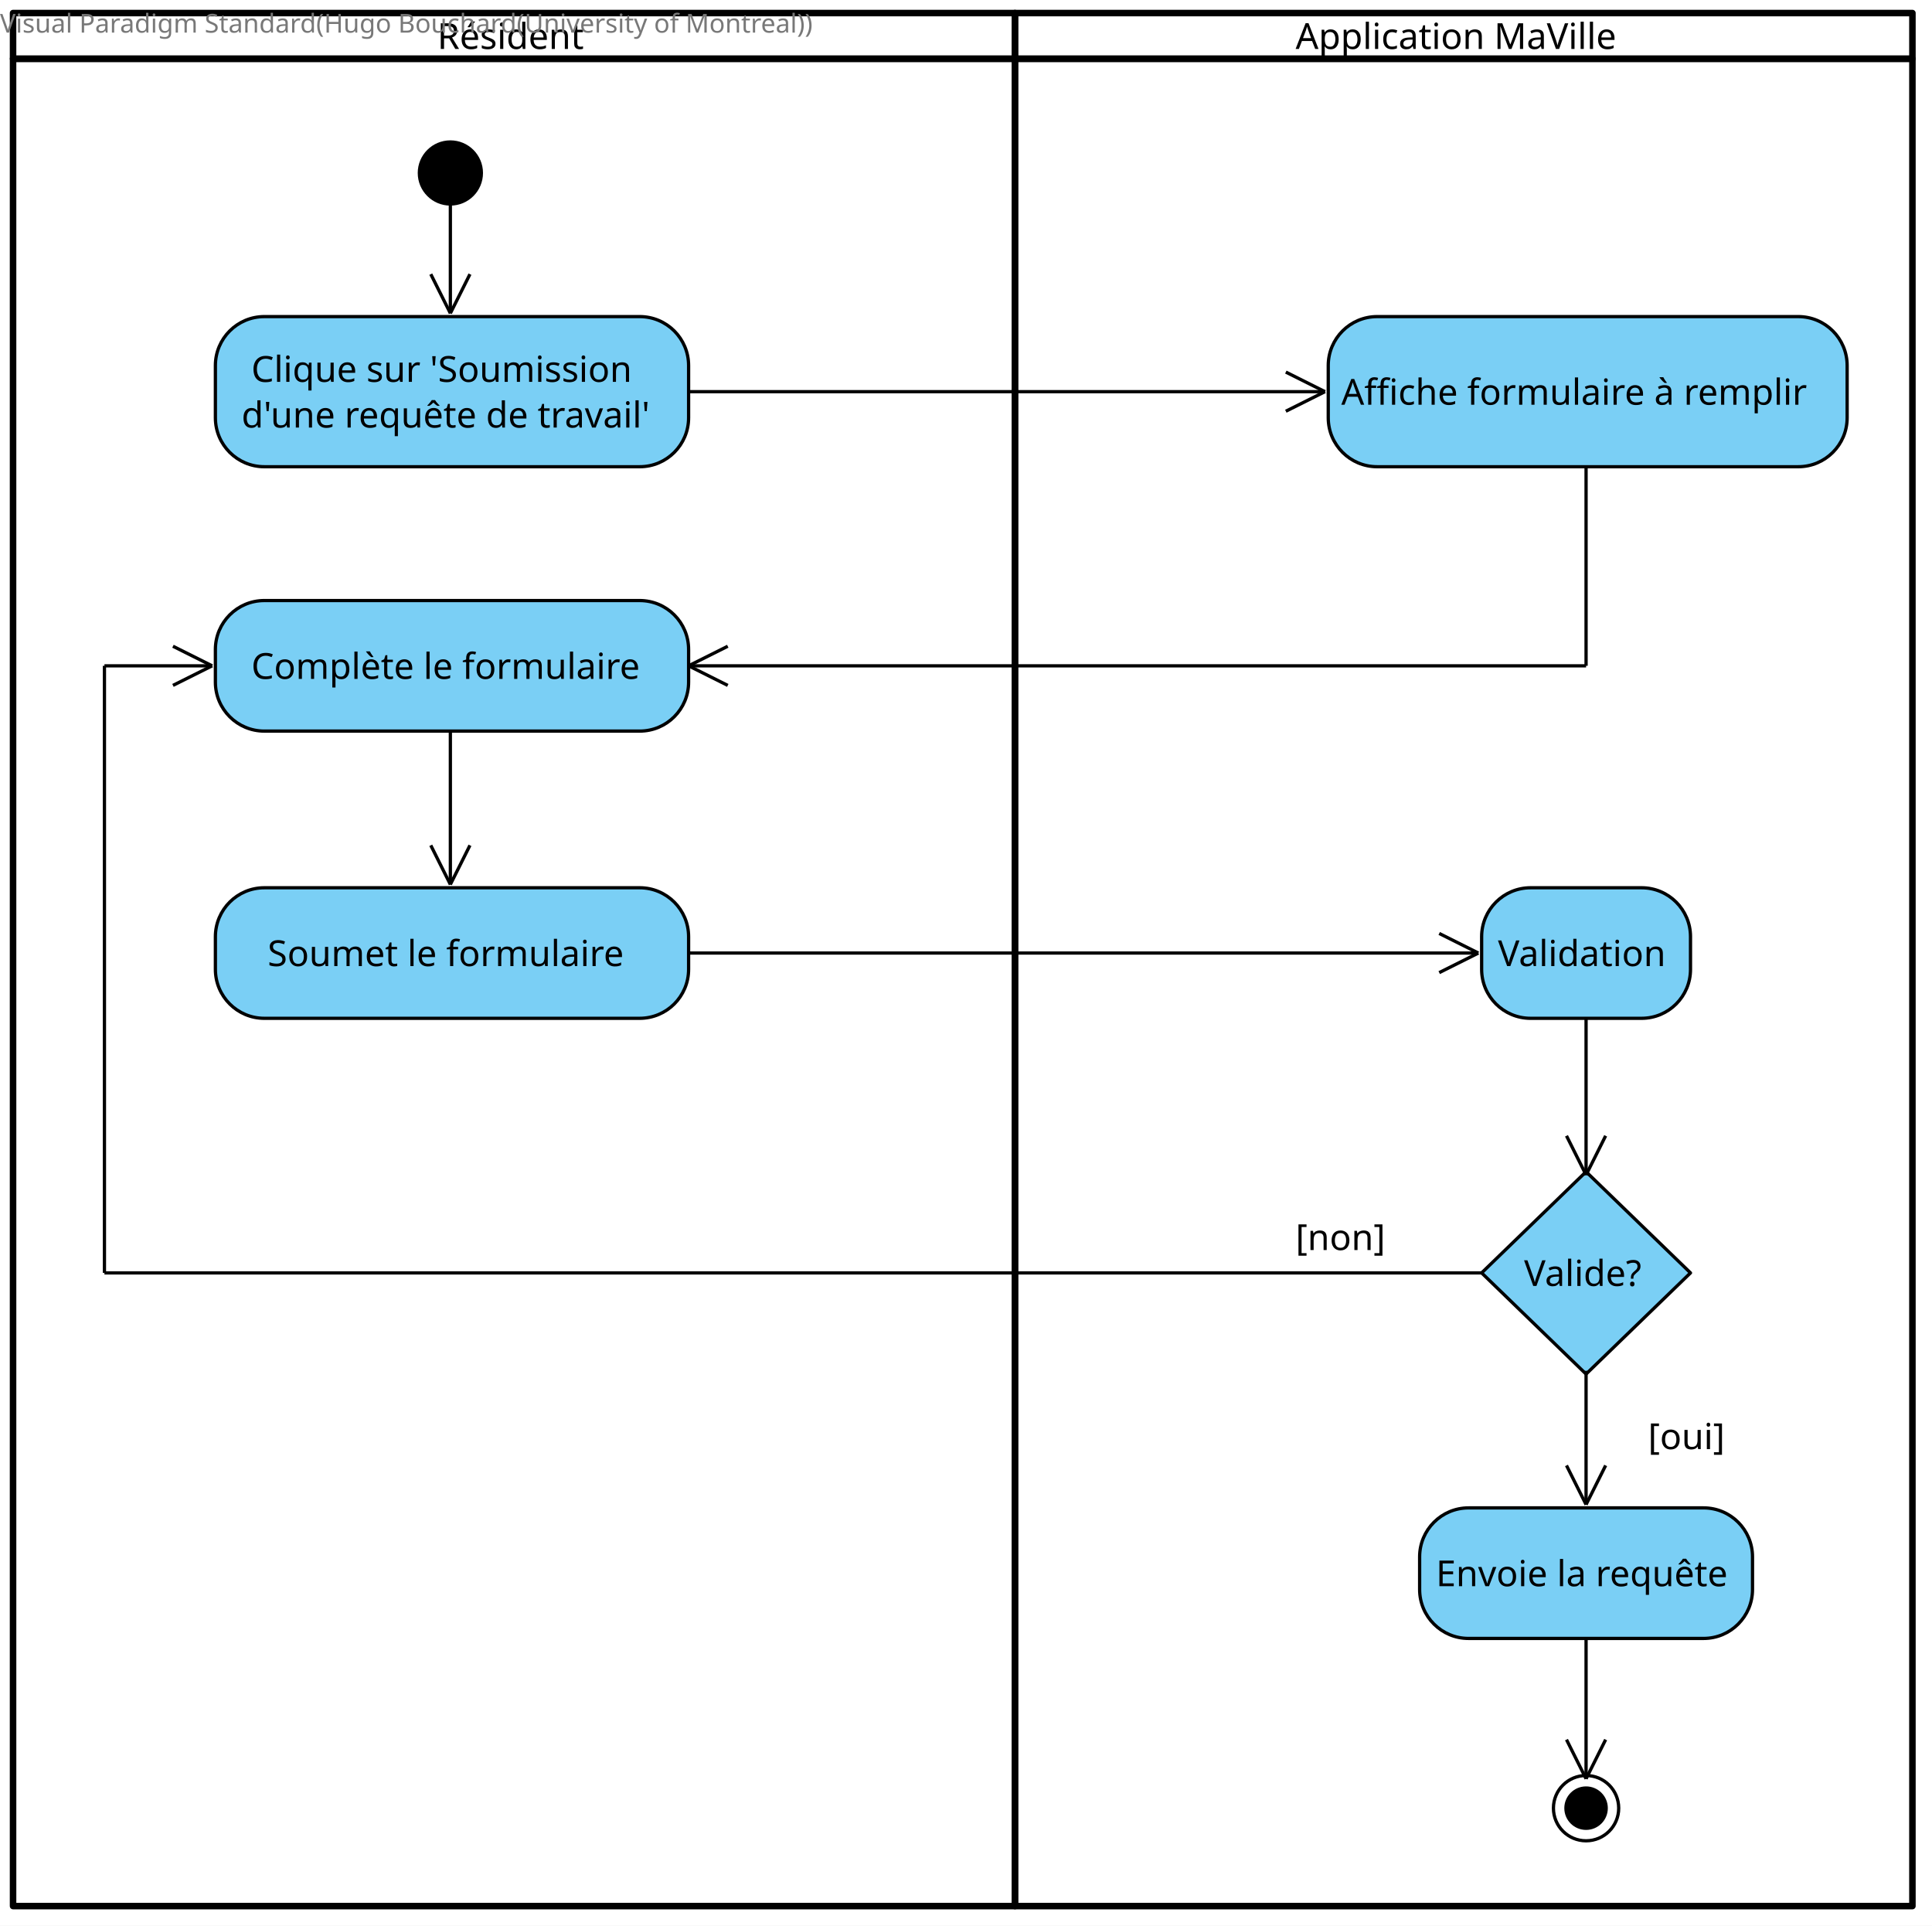
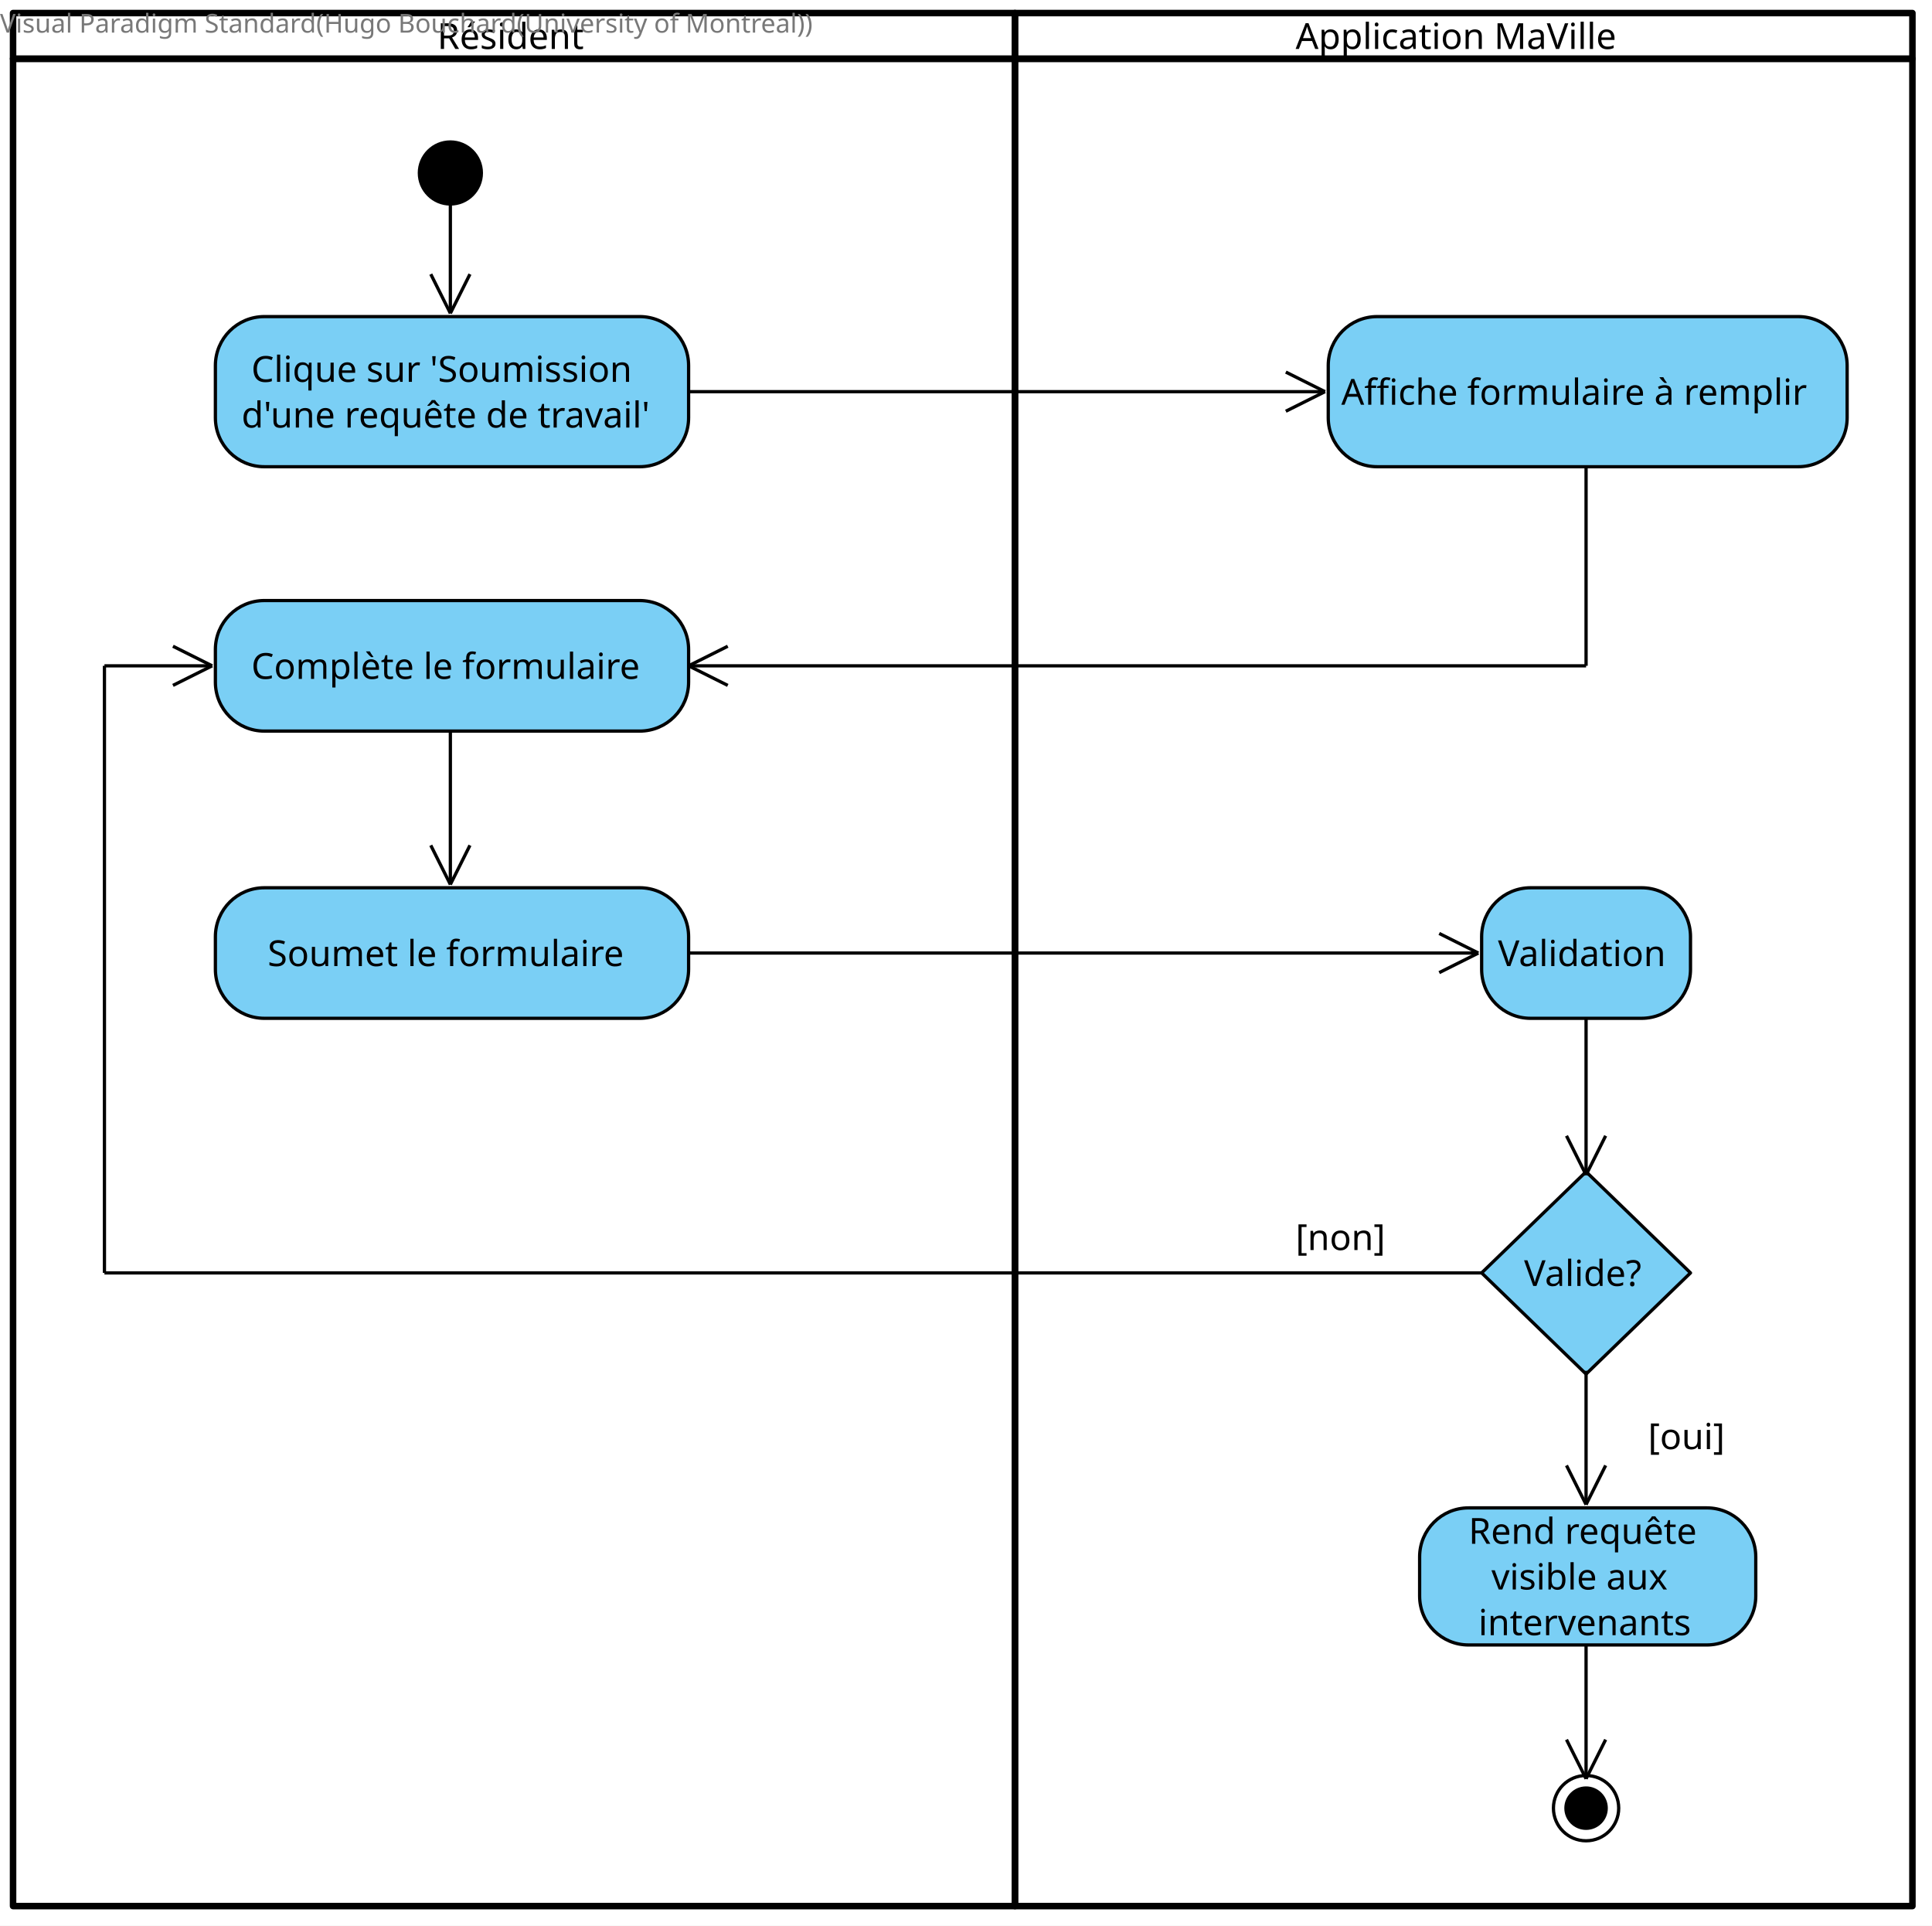
<svg xmlns="http://www.w3.org/2000/svg" fill-opacity="0" color-rendering="auto" color-interpolation="auto" text-rendering="auto" stroke="rgb(0,0,0)" stroke-linecap="square" width="592" stroke-miterlimit="10" shape-rendering="auto" stroke-opacity="0" fill="rgb(0,0,0)" stroke-dasharray="none" font-weight="normal" stroke-width="1" height="590" font-family="'Dialog'" font-style="normal" stroke-linejoin="miter" font-size="12px" stroke-dashoffset="0" image-rendering="auto">
  <defs id="genericDefs" />
  <g>
    <defs id="defs1">
      <clipPath clipPathUnits="userSpaceOnUse" id="clipPath1">
        <path d="M-8 -8 L594 -8 L594 592 L-8 592 L-8 -8 Z" />
      </clipPath>
      <clipPath clipPathUnits="userSpaceOnUse" id="clipPath2">
        <path d="M0 0 L0 578 L7 578 L7 0 Z" />
      </clipPath>
      <clipPath clipPathUnits="userSpaceOnUse" id="clipPath3">
        <path d="M-8 -8 L319 -8 L319 26 L-8 26 L-8 -8 Z" />
      </clipPath>
      <clipPath clipPathUnits="userSpaceOnUse" id="clipPath4">
        <path d="M0 0 L0 14 L307 14 L307 0 Z" />
      </clipPath>
      <clipPath clipPathUnits="userSpaceOnUse" id="clipPath5">
        <path d="M-8 -8 L319 -8 L319 578 L-8 578 L-8 -8 Z" />
      </clipPath>
      <clipPath clipPathUnits="userSpaceOnUse" id="clipPath6">
        <path d="M0 0 L0 566 L307 566 L307 0 Z" />
      </clipPath>
      <clipPath clipPathUnits="userSpaceOnUse" id="clipPath7">
        <path d="M-8 -8 L287 -8 L287 26 L-8 26 L-8 -8 Z" />
      </clipPath>
      <clipPath clipPathUnits="userSpaceOnUse" id="clipPath8">
        <path d="M0 0 L0 14 L275 14 L275 0 Z" />
      </clipPath>
      <clipPath clipPathUnits="userSpaceOnUse" id="clipPath9">
        <path d="M-8 -8 L287 -8 L287 578 L-8 578 L-8 -8 Z" />
      </clipPath>
      <clipPath clipPathUnits="userSpaceOnUse" id="clipPath10">
        <path d="M0 0 L0 566 L275 566 L275 0 Z" />
      </clipPath>
      <clipPath clipPathUnits="userSpaceOnUse" id="clipPath11">
        <path d="M-7 -7 L51 -7 L51 31 L-7 31 L-7 -7 Z" />
      </clipPath>
      <clipPath clipPathUnits="userSpaceOnUse" id="clipPath12">
        <path d="M-7 -7 L156 -7 L156 57 L-7 57 L-7 -7 Z" />
      </clipPath>
      <clipPath clipPathUnits="userSpaceOnUse" id="clipPath13">
        <path d="M0 0 L0 46 L145 46 L145 0 Z" />
      </clipPath>
      <clipPath clipPathUnits="userSpaceOnUse" id="clipPath14">
        <path d="M-7 -7 L170 -7 L170 57 L-7 57 L-7 -7 Z" />
      </clipPath>
      <clipPath clipPathUnits="userSpaceOnUse" id="clipPath15">
        <path d="M0 0 L0 46 L159 46 L159 0 Z" />
      </clipPath>
      <clipPath clipPathUnits="userSpaceOnUse" id="clipPath16">
        <path d="M-7 -7 L156 -7 L156 51 L-7 51 L-7 -7 Z" />
      </clipPath>
      <clipPath clipPathUnits="userSpaceOnUse" id="clipPath17">
        <path d="M0 0 L0 40 L145 40 L145 0 Z" />
      </clipPath>
      <clipPath clipPathUnits="userSpaceOnUse" id="clipPath18">
        <path d="M-7 -7 L75 -7 L75 51 L-7 51 L-7 -7 Z" />
      </clipPath>
      <clipPath clipPathUnits="userSpaceOnUse" id="clipPath19">
        <path d="M0 0 L0 40 L64 40 L64 0 Z" />
      </clipPath>
      <clipPath clipPathUnits="userSpaceOnUse" id="clipPath20">
        <path d="M-7 -7 L75 -7 L75 73 L-7 73 L-7 -7 Z" />
      </clipPath>
      <clipPath clipPathUnits="userSpaceOnUse" id="clipPath21">
        <path d="M0 0 L0 62 L64 62 L64 0 Z" />
      </clipPath>
      <clipPath clipPathUnits="userSpaceOnUse" id="clipPath22">
-         <path d="M-7 -7 L113 -7 L113 51 L-7 51 L-7 -7 Z" />
+         <path d="M-7 -7 L114 -7 L114 53 L-7 53 L-7 -7 Z" />
      </clipPath>
      <clipPath clipPathUnits="userSpaceOnUse" id="clipPath23">
-         <path d="M0 0 L0 40 L102 40 L102 0 Z" />
+         <path d="M0 0 L0 42 L103 42 L103 0 Z" />
      </clipPath>
      <clipPath clipPathUnits="userSpaceOnUse" id="clipPath24">
        <path d="M-7 -7 L31 -7 L31 31 L-7 31 L-7 -7 Z" />
      </clipPath>
      <clipPath clipPathUnits="userSpaceOnUse" id="clipPath25">
        <path d="M0 0 L104 0 L104 138 L0 138 L0 0 Z" />
      </clipPath>
      <clipPath clipPathUnits="userSpaceOnUse" id="clipPath26">
        <path d="M0 0 L0 138 L104 138 L104 0 Z" />
      </clipPath>
      <clipPath clipPathUnits="userSpaceOnUse" id="clipPath27">
        <path d="M0 0 L299 0 L299 104 L0 104 L0 0 Z" />
      </clipPath>
      <clipPath clipPathUnits="userSpaceOnUse" id="clipPath28">
        <path d="M0 0 L0 104 L299 104 L299 0 Z" />
      </clipPath>
      <clipPath clipPathUnits="userSpaceOnUse" id="clipPath29">
        <path d="M0 0 L379 0 L379 165 L0 165 L0 0 Z" />
      </clipPath>
      <clipPath clipPathUnits="userSpaceOnUse" id="clipPath30">
        <path d="M0 0 L0 165 L379 165 L379 0 Z" />
      </clipPath>
      <clipPath clipPathUnits="userSpaceOnUse" id="clipPath31">
        <path d="M0 0 L104 0 L104 151 L0 151 L0 0 Z" />
      </clipPath>
      <clipPath clipPathUnits="userSpaceOnUse" id="clipPath32">
        <path d="M0 0 L0 151 L104 151 L104 0 Z" />
      </clipPath>
      <clipPath clipPathUnits="userSpaceOnUse" id="clipPath33">
        <path d="M0 0 L346 0 L346 104 L0 104 L0 0 Z" />
      </clipPath>
      <clipPath clipPathUnits="userSpaceOnUse" id="clipPath34">
        <path d="M0 0 L0 104 L346 104 L346 0 Z" />
      </clipPath>
      <clipPath clipPathUnits="userSpaceOnUse" id="clipPath35">
        <path d="M0 0 L104 0 L104 152 L0 152 L0 0 Z" />
      </clipPath>
      <clipPath clipPathUnits="userSpaceOnUse" id="clipPath36">
        <path d="M0 0 L0 152 L104 152 L104 0 Z" />
      </clipPath>
      <clipPath clipPathUnits="userSpaceOnUse" id="clipPath37">
        <path d="M0 0 L104 0 L104 145 L0 145 L0 0 Z" />
      </clipPath>
      <clipPath clipPathUnits="userSpaceOnUse" id="clipPath38">
        <path d="M103 63 L103 77 L59 77 L59 63 ZM0 0 L0 145 L104 145 L104 0 Z" />
      </clipPath>
      <clipPath clipPathUnits="userSpaceOnUse" id="clipPath39">
        <path d="M0 0 L526 0 L526 290 L0 290 L0 0 Z" />
      </clipPath>
      <clipPath clipPathUnits="userSpaceOnUse" id="clipPath40">
        <path d="M453 218 L453 232 L405 232 L405 218 ZM0 0 L0 290 L513 290 L513 279 L526 279 L526 0 Z" />
      </clipPath>
      <clipPath clipPathUnits="userSpaceOnUse" id="clipPath41">
-         <path d="M0 0 L104 0 L104 147 L0 147 L0 0 Z" />
+         <path d="M0 0 L0 145 L104 145 L104 0 Z" />
      </clipPath>
      <clipPath clipPathUnits="userSpaceOnUse" id="clipPath42">
-         <path d="M0 0 L0 147 L104 147 L104 0 Z" />
+         <path d="M-48 -14 L96 -14 L96 28 L-48 28 L-48 -14 Z" />
      </clipPath>
      <clipPath clipPathUnits="userSpaceOnUse" id="clipPath43">
-         <path d="M-48 -14 L96 -14 L96 28 L-48 28 L-48 -14 Z" />
-       </clipPath>
-       <clipPath clipPathUnits="userSpaceOnUse" id="clipPath44">
        <path d="M-44 -14 L88 -14 L88 28 L-44 28 L-44 -14 Z" />
      </clipPath>
    </defs>
    <g fill="white" text-rendering="geometricPrecision" fill-opacity="1" stroke-opacity="1" stroke="white">
      <rect x="0" width="592" height="590" y="0" stroke="none" />
    </g>
    <g fill-opacity="1" text-rendering="geometricPrecision" stroke="black" stroke-linecap="butt" transform="translate(4,4)" stroke-miterlimit="0" stroke-opacity="1" fill="black" stroke-width="2" font-family="sans-serif" stroke-linejoin="round" font-size="11px" image-rendering="optimizeQuality">
      <rect fill="none" x="0" width="307" height="14" y="0" clip-path="url(#clipPath3)" />
    </g>
    <g font-size="11px" transform="translate(4,4)" fill-opacity="1" fill="black" text-rendering="geometricPrecision" image-rendering="optimizeQuality" font-family="sans-serif" stroke="black" stroke-opacity="1">
      <text x="130" xml:space="preserve" y="11" clip-path="url(#clipPath4)" stroke="none">Résident</text>
    </g>
    <g fill-opacity="1" text-rendering="geometricPrecision" stroke="black" stroke-linecap="butt" transform="translate(4,18)" stroke-miterlimit="0" stroke-opacity="1" fill="black" stroke-width="2" font-family="sans-serif" stroke-linejoin="round" font-size="11px" image-rendering="optimizeQuality">
      <rect fill="none" x="0" width="307" height="566" y="0" clip-path="url(#clipPath5)" />
    </g>
    <g fill-opacity="1" text-rendering="geometricPrecision" stroke="black" stroke-linecap="butt" transform="translate(311,4)" stroke-miterlimit="0" stroke-opacity="1" fill="black" stroke-width="2" font-family="sans-serif" stroke-linejoin="round" font-size="11px" image-rendering="optimizeQuality">
      <rect fill="none" x="0" width="275" height="14" y="0" clip-path="url(#clipPath7)" />
    </g>
    <g font-size="11px" transform="translate(311,4)" fill-opacity="1" fill="black" text-rendering="geometricPrecision" image-rendering="optimizeQuality" font-family="sans-serif" stroke="black" stroke-opacity="1">
      <text x="86" xml:space="preserve" y="11" clip-path="url(#clipPath8)" stroke="none">Application MaVille</text>
    </g>
    <g fill-opacity="1" text-rendering="geometricPrecision" stroke="black" stroke-linecap="butt" transform="translate(311,18)" stroke-miterlimit="0" stroke-opacity="1" fill="black" stroke-width="2" font-family="sans-serif" stroke-linejoin="round" font-size="11px" image-rendering="optimizeQuality">
      <rect fill="none" x="0" width="275" height="566" y="0" clip-path="url(#clipPath9)" />
    </g>
    <g font-size="11px" transform="translate(118,43)" fill-opacity="1" fill="black" text-rendering="geometricPrecision" image-rendering="optimizeQuality" font-family="sans-serif" stroke="black" stroke-opacity="1">
      <circle r="10" clip-path="url(#clipPath11)" cx="20" cy="10" stroke="none" />
    </g>
    <g font-size="11px" transform="translate(66,97)" fill-opacity="1" fill="rgb(122,207,245)" text-rendering="geometricPrecision" image-rendering="optimizeQuality" font-family="sans-serif" stroke="rgb(122,207,245)" stroke-opacity="1">
      <rect x="0" y="0" clip-path="url(#clipPath12)" width="145" rx="15" ry="15" height="46" stroke="none" />
    </g>
    <g stroke-linecap="butt" font-size="11px" transform="translate(66,97)" fill-opacity="1" fill="black" text-rendering="geometricPrecision" image-rendering="optimizeQuality" font-family="sans-serif" stroke-linejoin="round" stroke="black" stroke-opacity="1" stroke-miterlimit="0">
      <rect x="0" y="0" clip-path="url(#clipPath12)" fill="none" width="145" rx="15" ry="15" height="46" />
    </g>
    <g font-size="11px" transform="translate(66,97)" fill-opacity="1" fill="black" text-rendering="geometricPrecision" image-rendering="optimizeQuality" font-family="sans-serif" stroke="black" stroke-opacity="1">
      <text x="11" xml:space="preserve" y="20" clip-path="url(#clipPath13)" stroke="none">Clique sur 'Soumission</text>
      <text x="8" xml:space="preserve" y="34" clip-path="url(#clipPath13)" stroke="none">d'une requête de travail'</text>
    </g>
    <g font-size="11px" transform="translate(407,97)" fill-opacity="1" fill="rgb(122,207,245)" text-rendering="geometricPrecision" image-rendering="optimizeQuality" font-family="sans-serif" stroke="rgb(122,207,245)" stroke-opacity="1">
      <rect x="0" y="0" clip-path="url(#clipPath14)" width="159" rx="15" ry="15" height="46" stroke="none" />
    </g>
    <g stroke-linecap="butt" font-size="11px" transform="translate(407,97)" fill-opacity="1" fill="black" text-rendering="geometricPrecision" image-rendering="optimizeQuality" font-family="sans-serif" stroke-linejoin="round" stroke="black" stroke-opacity="1" stroke-miterlimit="0">
      <rect x="0" y="0" clip-path="url(#clipPath14)" fill="none" width="159" rx="15" ry="15" height="46" />
    </g>
    <g font-size="11px" transform="translate(407,97)" fill-opacity="1" fill="black" text-rendering="geometricPrecision" image-rendering="optimizeQuality" font-family="sans-serif" stroke="black" stroke-opacity="1">
      <text x="4" xml:space="preserve" y="27" clip-path="url(#clipPath15)" stroke="none">Affiche formulaire à remplir</text>
    </g>
    <g font-size="11px" transform="translate(66,184)" fill-opacity="1" fill="rgb(122,207,245)" text-rendering="geometricPrecision" image-rendering="optimizeQuality" font-family="sans-serif" stroke="rgb(122,207,245)" stroke-opacity="1">
      <rect x="0" y="0" clip-path="url(#clipPath16)" width="145" rx="15" ry="15" height="40" stroke="none" />
    </g>
    <g stroke-linecap="butt" font-size="11px" transform="translate(66,184)" fill-opacity="1" fill="black" text-rendering="geometricPrecision" image-rendering="optimizeQuality" font-family="sans-serif" stroke-linejoin="round" stroke="black" stroke-opacity="1" stroke-miterlimit="0">
      <rect x="0" y="0" clip-path="url(#clipPath16)" fill="none" width="145" rx="15" ry="15" height="40" />
    </g>
    <g font-size="11px" transform="translate(66,184)" fill-opacity="1" fill="black" text-rendering="geometricPrecision" image-rendering="optimizeQuality" font-family="sans-serif" stroke="black" stroke-opacity="1">
      <text x="11" xml:space="preserve" y="24" clip-path="url(#clipPath17)" stroke="none">Complète le formulaire</text>
    </g>
    <g font-size="11px" transform="translate(66,272)" fill-opacity="1" fill="rgb(122,207,245)" text-rendering="geometricPrecision" image-rendering="optimizeQuality" font-family="sans-serif" stroke="rgb(122,207,245)" stroke-opacity="1">
      <rect x="0" y="0" clip-path="url(#clipPath16)" width="145" rx="15" ry="15" height="40" stroke="none" />
    </g>
    <g stroke-linecap="butt" font-size="11px" transform="translate(66,272)" fill-opacity="1" fill="black" text-rendering="geometricPrecision" image-rendering="optimizeQuality" font-family="sans-serif" stroke-linejoin="round" stroke="black" stroke-opacity="1" stroke-miterlimit="0">
      <rect x="0" y="0" clip-path="url(#clipPath16)" fill="none" width="145" rx="15" ry="15" height="40" />
    </g>
    <g font-size="11px" transform="translate(66,272)" fill-opacity="1" fill="black" text-rendering="geometricPrecision" image-rendering="optimizeQuality" font-family="sans-serif" stroke="black" stroke-opacity="1">
      <text x="16" xml:space="preserve" y="24" clip-path="url(#clipPath17)" stroke="none">Soumet le formulaire</text>
    </g>
    <g font-size="11px" transform="translate(454,272)" fill-opacity="1" fill="rgb(122,207,245)" text-rendering="geometricPrecision" image-rendering="optimizeQuality" font-family="sans-serif" stroke="rgb(122,207,245)" stroke-opacity="1">
      <rect x="0" y="0" clip-path="url(#clipPath18)" width="64" rx="15" ry="15" height="40" stroke="none" />
    </g>
    <g stroke-linecap="butt" font-size="11px" transform="translate(454,272)" fill-opacity="1" fill="black" text-rendering="geometricPrecision" image-rendering="optimizeQuality" font-family="sans-serif" stroke-linejoin="round" stroke="black" stroke-opacity="1" stroke-miterlimit="0">
      <rect x="0" y="0" clip-path="url(#clipPath18)" fill="none" width="64" rx="15" ry="15" height="40" />
    </g>
    <g font-size="11px" transform="translate(454,272)" fill-opacity="1" fill="black" text-rendering="geometricPrecision" image-rendering="optimizeQuality" font-family="sans-serif" stroke="black" stroke-opacity="1">
      <text x="5" xml:space="preserve" y="24" clip-path="url(#clipPath19)" stroke="none">Validation</text>
    </g>
    <g font-size="11px" transform="translate(454,359)" fill-opacity="1" fill="rgb(122,207,245)" text-rendering="geometricPrecision" image-rendering="optimizeQuality" font-family="sans-serif" stroke="rgb(122,207,245)" stroke-opacity="1">
      <polygon points=" 0 31 32 0 64 31 32 62" stroke="none" clip-path="url(#clipPath20)" />
    </g>
    <g stroke-linecap="butt" font-size="11px" transform="translate(454,359)" fill-opacity="1" fill="black" text-rendering="geometricPrecision" image-rendering="optimizeQuality" font-family="sans-serif" stroke-linejoin="round" stroke="black" stroke-opacity="1" stroke-miterlimit="0">
      <polygon fill="none" points=" 0 31 32 0 64 31 32 62" clip-path="url(#clipPath20)" />
    </g>
    <g font-size="11px" transform="translate(454,359)" fill-opacity="1" fill="black" text-rendering="geometricPrecision" image-rendering="optimizeQuality" font-family="sans-serif" stroke="black" stroke-opacity="1">
      <text x="13" xml:space="preserve" y="35" clip-path="url(#clipPath21)" stroke="none">Valide?</text>
    </g>
    <g font-size="11px" transform="translate(435,462)" fill-opacity="1" fill="rgb(122,207,245)" text-rendering="geometricPrecision" image-rendering="optimizeQuality" font-family="sans-serif" stroke="rgb(122,207,245)" stroke-opacity="1">
-       <rect x="0" y="0" clip-path="url(#clipPath22)" width="102" rx="15" ry="15" height="40" stroke="none" />
+       <rect x="0" y="0" clip-path="url(#clipPath22)" width="103" rx="15" ry="15" height="42" stroke="none" />
    </g>
    <g stroke-linecap="butt" font-size="11px" transform="translate(435,462)" fill-opacity="1" fill="black" text-rendering="geometricPrecision" image-rendering="optimizeQuality" font-family="sans-serif" stroke-linejoin="round" stroke="black" stroke-opacity="1" stroke-miterlimit="0">
-       <rect x="0" y="0" clip-path="url(#clipPath22)" fill="none" width="102" rx="15" ry="15" height="40" />
+       <rect x="0" y="0" clip-path="url(#clipPath22)" fill="none" width="103" rx="15" ry="15" height="42" />
    </g>
    <g font-size="11px" transform="translate(435,462)" fill-opacity="1" fill="black" text-rendering="geometricPrecision" image-rendering="optimizeQuality" font-family="sans-serif" stroke="black" stroke-opacity="1">
-       <text x="5" xml:space="preserve" y="24" clip-path="url(#clipPath23)" stroke="none">Envoie la requête</text>
+       <text x="15" xml:space="preserve" y="11" clip-path="url(#clipPath23)" stroke="none">Rend requête</text>
+       <text x="22" xml:space="preserve" y="25" clip-path="url(#clipPath23)" stroke="none">visible aux</text>
+       <text x="18" xml:space="preserve" y="39" clip-path="url(#clipPath23)" stroke="none">intervenants</text>
    </g>
    <g font-size="11px" transform="translate(476,544)" fill-opacity="1" fill="black" text-rendering="geometricPrecision" image-rendering="optimizeQuality" font-family="sans-serif" stroke="black" stroke-opacity="1">
      <circle r="6.667" clip-path="url(#clipPath24)" cx="10" cy="10" stroke="none" />
      <circle stroke-linecap="butt" clip-path="url(#clipPath24)" fill="none" stroke-linejoin="round" r="10" cx="10" cy="10" stroke-miterlimit="0" />
    </g>
    <g stroke-linecap="butt" font-size="11px" transform="translate(88,12)" fill-opacity="1" fill="black" text-rendering="geometricPrecision" image-rendering="optimizeQuality" font-family="sans-serif" stroke-linejoin="round" stroke="black" stroke-opacity="1">
      <line y2="84" fill="none" x1="50" clip-path="url(#clipPath26)" x2="50" y1="50" />
      <line y2="72" fill="none" x1="50" clip-path="url(#clipPath26)" x2="56" y1="84" />
      <line y2="72" fill="none" x1="50" clip-path="url(#clipPath26)" x2="44" y1="84" />
    </g>
    <g stroke-linecap="butt" font-size="11px" transform="translate(161,70)" fill-opacity="1" fill="black" text-rendering="geometricPrecision" image-rendering="optimizeQuality" font-family="sans-serif" stroke-linejoin="round" stroke="black" stroke-opacity="1">
      <line y2="50" fill="none" x1="50" clip-path="url(#clipPath28)" x2="245" y1="50" />
      <line y2="44" fill="none" x1="245" clip-path="url(#clipPath28)" x2="233" y1="50" />
      <line y2="56" fill="none" x1="245" clip-path="url(#clipPath28)" x2="233" y1="50" />
    </g>
    <g stroke-linecap="butt" font-size="11px" transform="translate(161,93)" fill-opacity="1" fill="black" text-rendering="geometricPrecision" image-rendering="optimizeQuality" font-family="sans-serif" stroke-linejoin="round" stroke="black" stroke-opacity="1">
      <line y2="111" fill="none" x1="325" clip-path="url(#clipPath30)" x2="325" y1="50" />
      <line y2="111" fill="none" x1="325" clip-path="url(#clipPath30)" x2="50" y1="111" />
      <line y2="117" fill="none" x1="50" clip-path="url(#clipPath30)" x2="62" y1="111" />
      <line y2="105" fill="none" x1="50" clip-path="url(#clipPath30)" x2="62" y1="111" />
    </g>
    <g stroke-linecap="butt" font-size="11px" transform="translate(88,174)" fill-opacity="1" fill="black" text-rendering="geometricPrecision" image-rendering="optimizeQuality" font-family="sans-serif" stroke-linejoin="round" stroke="black" stroke-opacity="1">
      <line y2="97" fill="none" x1="50" clip-path="url(#clipPath32)" x2="50" y1="50" />
      <line y2="85" fill="none" x1="50" clip-path="url(#clipPath32)" x2="56" y1="97" />
      <line y2="85" fill="none" x1="50" clip-path="url(#clipPath32)" x2="44" y1="97" />
    </g>
    <g stroke-linecap="butt" font-size="11px" transform="translate(161,242)" fill-opacity="1" fill="black" text-rendering="geometricPrecision" image-rendering="optimizeQuality" font-family="sans-serif" stroke-linejoin="round" stroke="black" stroke-opacity="1">
      <line y2="50" fill="none" x1="50" clip-path="url(#clipPath34)" x2="292" y1="50" />
      <line y2="44" fill="none" x1="292" clip-path="url(#clipPath34)" x2="280" y1="50" />
      <line y2="56" fill="none" x1="292" clip-path="url(#clipPath34)" x2="280" y1="50" />
    </g>
    <g stroke-linecap="butt" font-size="11px" transform="translate(436,262)" fill-opacity="1" fill="black" text-rendering="geometricPrecision" image-rendering="optimizeQuality" font-family="sans-serif" stroke-linejoin="round" stroke="black" stroke-opacity="1">
      <line y2="98" fill="none" x1="50" clip-path="url(#clipPath36)" x2="50" y1="50" />
      <line y2="86" fill="none" x1="50" clip-path="url(#clipPath36)" x2="56" y1="98" />
      <line y2="86" fill="none" x1="50" clip-path="url(#clipPath36)" x2="44" y1="98" />
    </g>
    <g stroke-linecap="butt" font-size="11px" transform="translate(436,370)" fill-opacity="1" fill="black" text-rendering="geometricPrecision" image-rendering="optimizeQuality" font-family="sans-serif" stroke-linejoin="round" stroke="black" stroke-opacity="1">
      <line y2="91" fill="none" x1="50" clip-path="url(#clipPath38)" x2="50" y1="50" />
      <line y2="79" fill="none" x1="50" clip-path="url(#clipPath38)" x2="56" y1="91" />
      <line y2="79" fill="none" x1="50" clip-path="url(#clipPath38)" x2="44" y1="91" />
    </g>
    <g stroke-linecap="butt" font-size="11px" transform="translate(-18,154)" fill-opacity="1" fill="black" text-rendering="geometricPrecision" image-rendering="optimizeQuality" font-family="sans-serif" stroke-linejoin="round" stroke="black" stroke-opacity="1">
      <line y2="236" fill="none" x1="472" clip-path="url(#clipPath40)" x2="50" y1="236" />
      <line y2="50" fill="none" x1="50" clip-path="url(#clipPath40)" x2="50" y1="236" />
      <line y2="50" fill="none" x1="50" clip-path="url(#clipPath40)" x2="83" y1="50" />
      <line y2="44" fill="none" x1="83" clip-path="url(#clipPath40)" x2="71" y1="50" />
      <line y2="56" fill="none" x1="83" clip-path="url(#clipPath40)" x2="71" y1="50" />
    </g>
-     <g stroke-linecap="butt" font-size="11px" transform="translate(436,452)" fill-opacity="1" fill="black" text-rendering="geometricPrecision" image-rendering="optimizeQuality" font-family="sans-serif" stroke-linejoin="round" stroke="black" stroke-opacity="1">
-       <line y2="93" fill="none" x1="50" clip-path="url(#clipPath42)" x2="50" y1="50" />
-       <line y2="81" fill="none" x1="50" clip-path="url(#clipPath42)" x2="56" y1="93" />
-       <line y2="81" fill="none" x1="50" clip-path="url(#clipPath42)" x2="44" y1="93" />
+     <g stroke-linecap="butt" font-size="11px" transform="translate(436,454)" fill-opacity="1" fill="black" text-rendering="geometricPrecision" image-rendering="optimizeQuality" font-family="sans-serif" stroke-linejoin="round" stroke="black" stroke-opacity="1">
+       <line y2="91" fill="none" x1="50" clip-path="url(#clipPath41)" x2="50" y1="50" />
+       <line y2="79" fill="none" x1="50" clip-path="url(#clipPath41)" x2="56" y1="91" />
+       <line y2="79" fill="none" x1="50" clip-path="url(#clipPath41)" x2="44" y1="91" />
    </g>
    <g font-size="11px" transform="translate(387,372)" fill-opacity="1" fill="black" text-rendering="geometricPrecision" image-rendering="optimizeQuality" font-family="sans-serif" stroke="black" stroke-opacity="1">
-       <text x="10" xml:space="preserve" y="11" clip-path="url(#clipPath43)" stroke="none">[non]</text>
+       <text x="10" xml:space="preserve" y="11" clip-path="url(#clipPath42)" stroke="none">[non]</text>
    </g>
    <g font-size="11px" transform="translate(495,433)" fill-opacity="1" fill="black" text-rendering="geometricPrecision" image-rendering="optimizeQuality" font-family="sans-serif" stroke="black" stroke-opacity="1">
-       <text x="10" xml:space="preserve" y="11" clip-path="url(#clipPath44)" stroke="none">[oui]</text>
+       <text x="10" xml:space="preserve" y="11" clip-path="url(#clipPath43)" stroke="none">[oui]</text>
    </g>
    <g font-size="8px" fill-opacity="1" fill="rgb(120,120,120)" text-rendering="geometricPrecision" image-rendering="optimizeQuality" stroke="rgb(120,120,120)" stroke-opacity="1">
      <text x="0" xml:space="preserve" y="10" stroke="none">Visual Paradigm Standard(Hugo Bouchard(University of Montreal))</text>
    </g>
  </g>
</svg>
